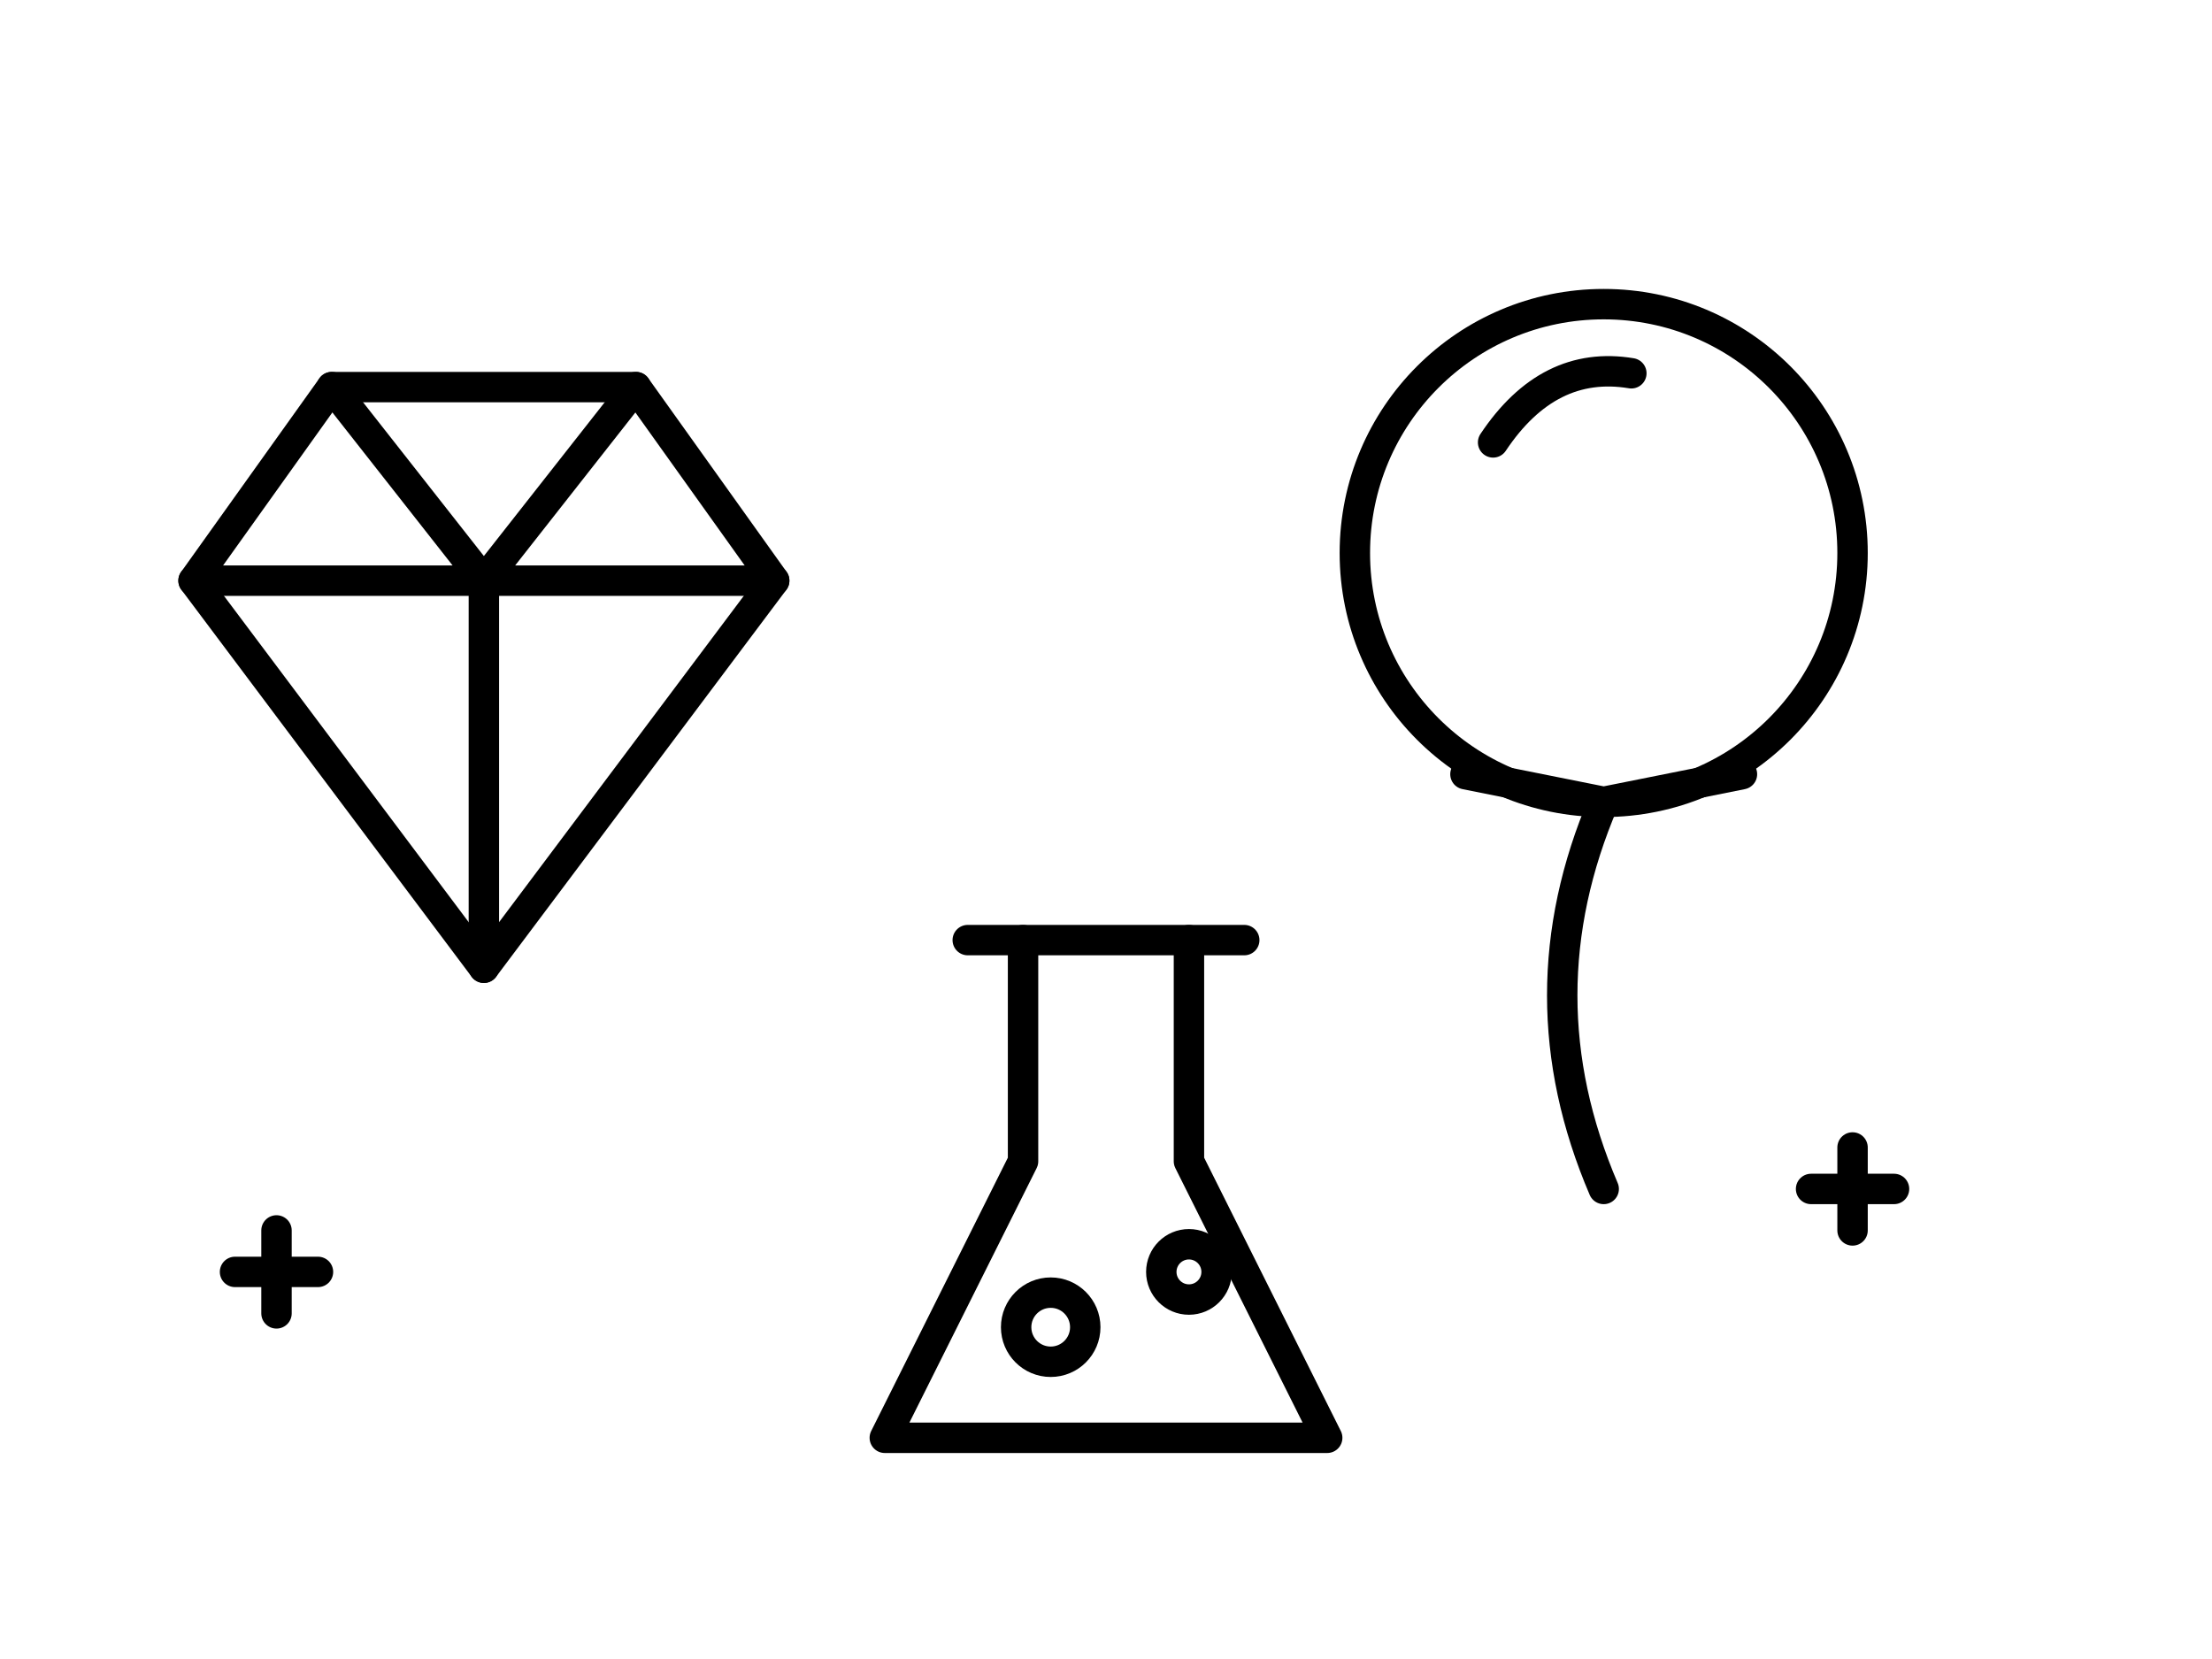
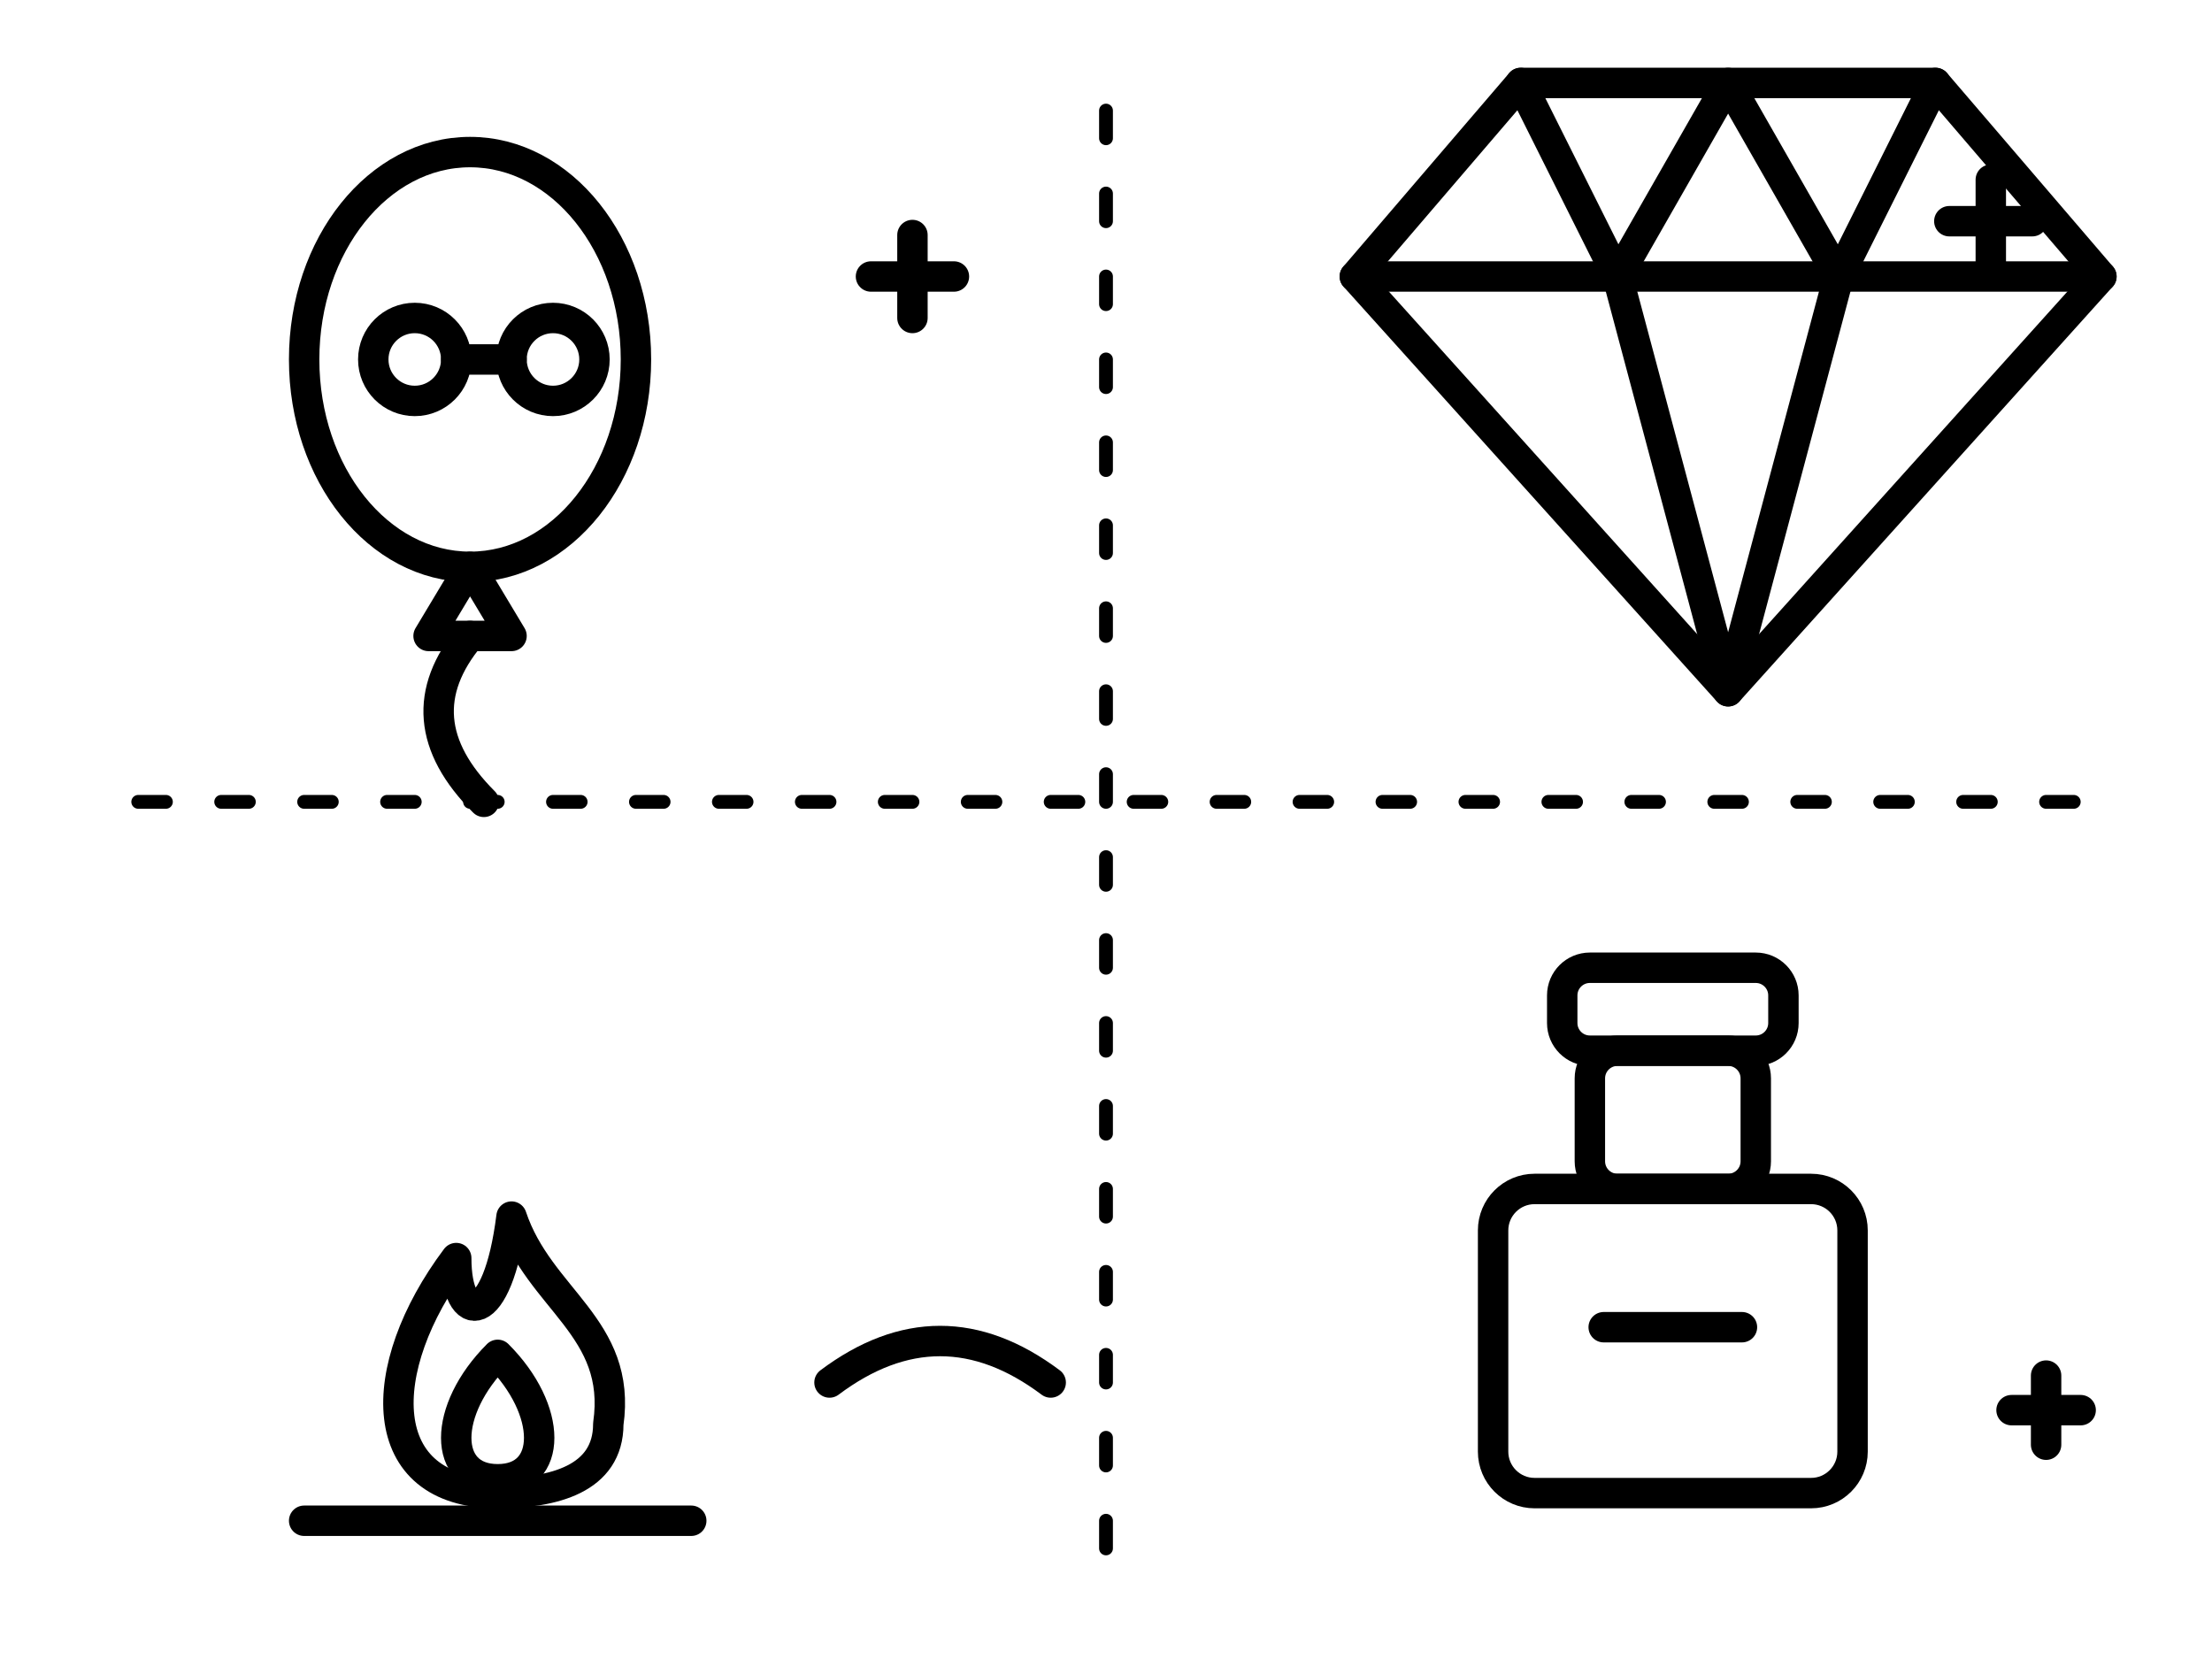
<svg xmlns="http://www.w3.org/2000/svg" viewBox="0 0 160 120" fill="none" stroke="#000" stroke-width="2.2" stroke-linecap="round" stroke-linejoin="round">
-   <path d="M14 42L24 28H46L56 42L35 70Z" />
-   <path d="M14 42H56M24 28L35 42L46 28M35 42V70" />
-   <circle cx="116" cy="40" r="18" />
-   <path d="M116 58Q110 72 116 86" />
-   <path d="M106 56L116 58L126 56" />
-   <path d="M108 32q4-6 10-5" />
-   <path d="M74 68V84L64 104H96L86 84V68" />
-   <path d="M70 68H90" />
-   <circle cx="76" cy="96" r="2.5" />
-   <circle cx="86" cy="92" r="2" />
-   <path d="M134 83V89M131 86H137" />
-   <path d="M20 89V95M17 92H23" />
+   <path d="M10 58H150M80 8V112" stroke-dasharray="2 4" stroke-width="1" />
+   <ellipse cx="34" cy="26" rx="12" ry="15" />
+   <path d="M34 41l-3 5h6z" />
+   <path d="M34 46q-5 6 1 12" />
+   <path d="M33 26L37 26" />
+   <path d="M27 26a3 3 0 1 0 6 0a3 3 0 1 0 -6 0M37 26a3 3 0 1 0 6 0a3 3 0 1 0 -6 0" />
+   <path d="M98 20L110 6H140L152 20L125 50Z" />
+   <path d="M98 20H152" />
+   <path d="M110 6L117 20L125 50M140 6L133 20L125 50M117 20L125 6L133 20" />
+   <path d="M144 13V19M141 16H147" />
+   <path d="M36 108C27 108 27 99 33 91C33 96 36 96 37 88C39 94 45 96 44 103C44 107 40 108 36 108Z" />
+   <path d="M36 107c-4 0 -4 -5 0 -9c4 4 4 9 0 9z" />
+   <path d="M22 110h28" />
+   <rect x="108" y="86" width="26" height="22" rx="3" />
+   <rect x="115" y="76" width="12" height="10" rx="2" />
+   <rect x="113" y="70" width="16" height="6" rx="2" />
+   <path d="M116 96h10" />
+   <path d="M66 17V23M63 20H69" />
+   <path d="M148 99.5V104.5M145.5 102H150.5" />
+   <path d="M60 100q8 -6 16 0" />
</svg>
